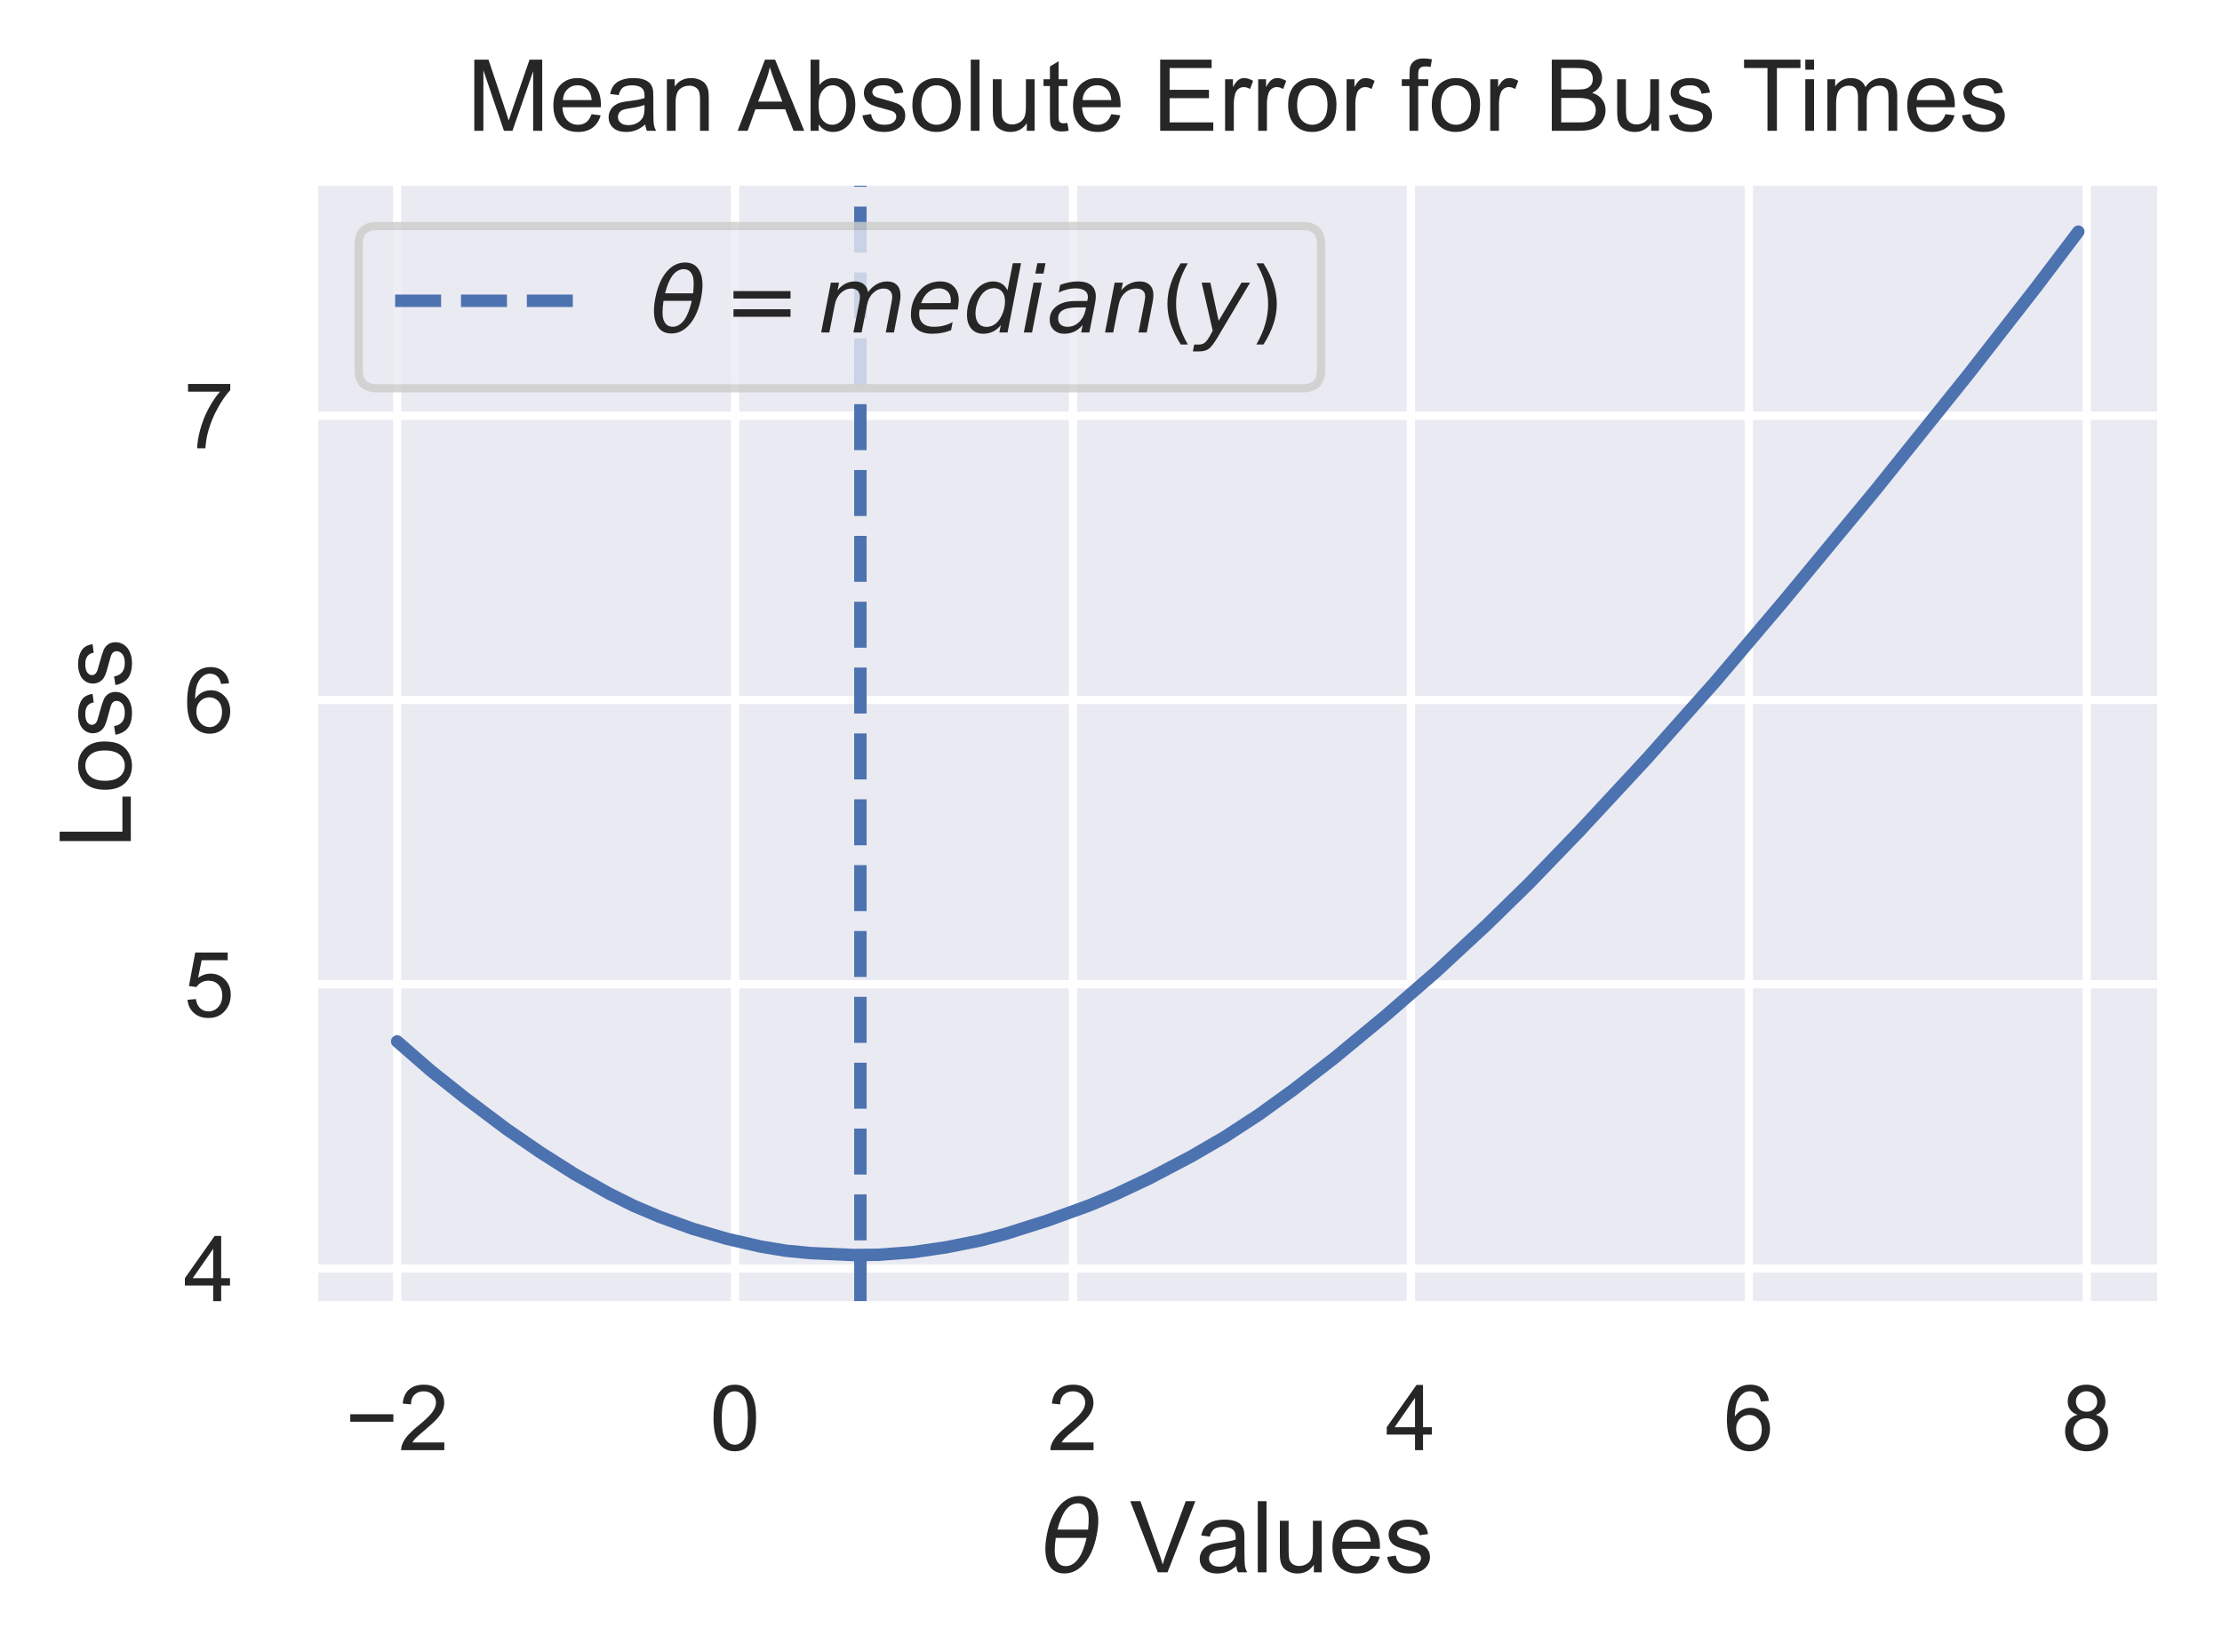
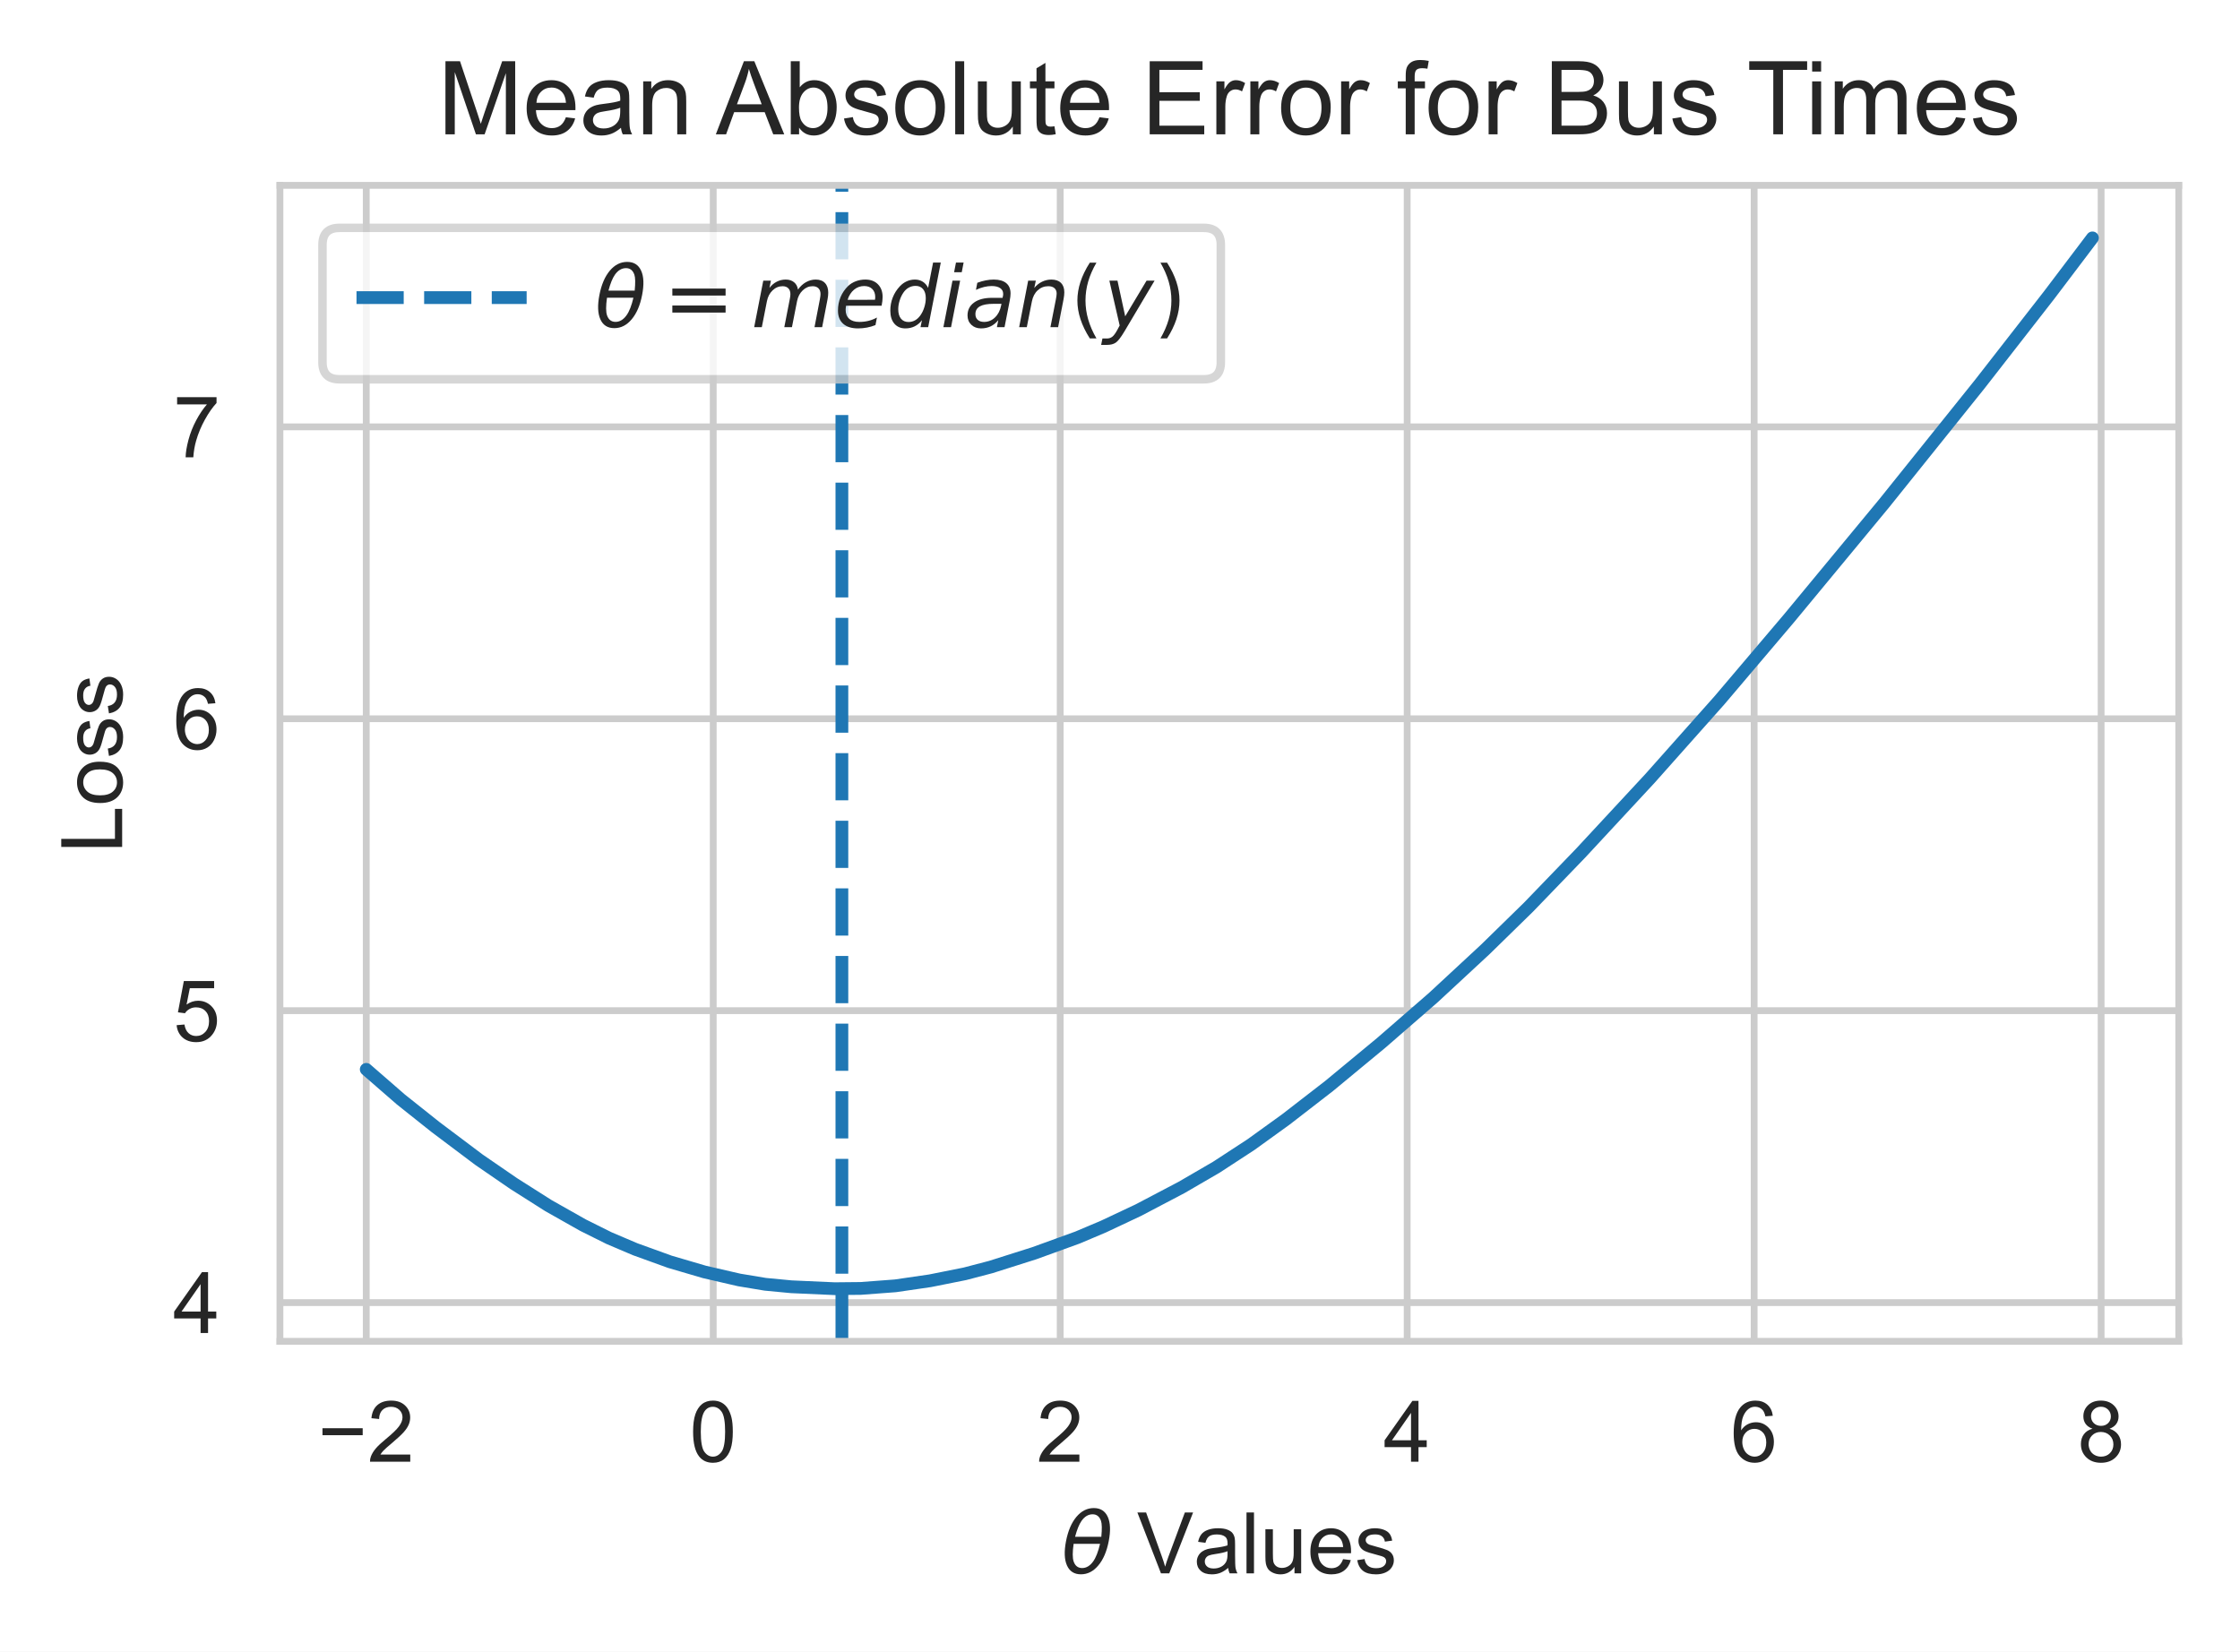
- <svg xmlns="http://www.w3.org/2000/svg" xmlns:xlink="http://www.w3.org/1999/xlink" height="199.424pt" version="1.1" viewBox="0 0 268.191 199.424" width="268.191pt">
+ <svg xmlns="http://www.w3.org/2000/svg" xmlns:xlink="http://www.w3.org/1999/xlink" height="194.18pt" version="1.1" viewBox="0 0 263.306 194.18" width="263.306pt">
  <defs>
    <style type="text/css">*{stroke-linecap:butt;stroke-linejoin:round;}</style>
  </defs>
  <g id="figure_1">
    <g id="patch_1">
-       <path d="M 0 199.424  L 268.191 199.424  L 268.191 0  L 0 0  z " style="fill:#ffffff;" />
+       <path d="M 0 194.18  L 263.306 194.18  L 263.306 0  L 0 0  z " style="fill:#ffffff;" />
    </g>
    <g id="axes_1">
      <g id="patch_2">
-         <path d="M 37.791 157.689  L 260.991 157.689  L 260.991 21.789  L 37.791 21.789  z " style="fill:#eaeaf2;" />
+         <path d="M 32.906 157.689  L 256.106 157.689  L 256.106 21.789  L 32.906 21.789  z " style="fill:#ffffff;" />
      </g>
      <g id="matplotlib.axis_1">
        <g id="xtick_1">
          <g id="line2d_1">
-             <path clip-path="url(#p798d74eb5f)" d="M 47.937 157.689  L 47.937 21.789  " style="fill:none;stroke:#ffffff;stroke-linecap:round;" />
+             <path clip-path="url(#p0011572f4c)" d="M 43.052 157.689  L 43.052 21.789  " style="fill:none;stroke:#cccccc;stroke-linecap:round;stroke-width:0.8;" />
          </g>
          <g id="text_1">
-             <g style="fill:#262626;" transform="translate(41.666 175.063)scale(0.11 -0.11)">
+             <g style="fill:#262626;" transform="translate(37.35092 171.8472)scale(0.1 -0.1)">
              <defs>
                <path d="M 52.828 31.203  L 5.562 31.203  L 5.562 39.406  L 52.828 39.406  z " id="ArialMT-8722" />
                <path d="M 50.344 8.453  L 50.344 0  L 3.031 0  Q 2.938 3.172 4.047 6.109  Q 5.859 10.938 9.828 15.625  Q 13.812 20.312 21.344 26.469  Q 33.016 36.031 37.109 41.625  Q 41.219 47.219 41.219 52.203  Q 41.219 57.422 37.469 61  Q 33.734 64.594 27.734 64.594  Q 21.391 64.594 17.578 60.781  Q 13.766 56.984 13.719 50.25  L 4.688 51.172  Q 5.609 61.281 11.656 66.578  Q 17.719 71.875 27.938 71.875  Q 38.234 71.875 44.234 66.156  Q 50.25 60.453 50.25 52  Q 50.25 47.703 48.484 43.547  Q 46.734 39.406 42.656 34.812  Q 38.578 30.219 29.109 22.219  Q 21.188 15.578 18.938 13.203  Q 16.703 10.844 15.234 8.453  z " id="ArialMT-50" />
              </defs>
              <use xlink:href="#ArialMT-8722" />
              <use x="58.398" xlink:href="#ArialMT-50" />
            </g>
          </g>
        </g>
        <g id="xtick_2">
          <g id="line2d_2">
-             <path clip-path="url(#p798d74eb5f)" d="M 88.723 157.689  L 88.723 21.789  " style="fill:none;stroke:#ffffff;stroke-linecap:round;" />
+             <path clip-path="url(#p0011572f4c)" d="M 83.837 157.689  L 83.837 21.789  " style="fill:none;stroke:#cccccc;stroke-linecap:round;stroke-width:0.8;" />
          </g>
          <g id="text_2">
-             <g style="fill:#262626;" transform="translate(85.66409 175.063)scale(0.11 -0.11)">
+             <g style="fill:#262626;" transform="translate(81.05698 171.8472)scale(0.1 -0.1)">
              <defs>
                <path d="M 4.156 35.297  Q 4.156 48 6.766 55.734  Q 9.375 63.484 14.516 67.672  Q 19.672 71.875 27.484 71.875  Q 33.25 71.875 37.594 69.547  Q 41.938 67.234 44.766 62.859  Q 47.609 58.5 49.219 52.219  Q 50.828 45.953 50.828 35.297  Q 50.828 22.703 48.234 14.969  Q 45.656 7.234 40.5 3  Q 35.359 -1.219 27.484 -1.219  Q 17.141 -1.219 11.234 6.203  Q 4.156 15.141 4.156 35.297  z M 13.188 35.297  Q 13.188 17.672 17.312 11.828  Q 21.438 6 27.484 6  Q 33.547 6 37.672 11.859  Q 41.797 17.719 41.797 35.297  Q 41.797 52.984 37.672 58.781  Q 33.547 64.594 27.391 64.594  Q 21.344 64.594 17.719 59.469  Q 13.188 52.938 13.188 35.297  z " id="ArialMT-48" />
              </defs>
              <use xlink:href="#ArialMT-48" />
            </g>
          </g>
        </g>
        <g id="xtick_3">
          <g id="line2d_3">
-             <path clip-path="url(#p798d74eb5f)" d="M 129.508 157.689  L 129.508 21.789  " style="fill:none;stroke:#ffffff;stroke-linecap:round;" />
+             <path clip-path="url(#p0011572f4c)" d="M 124.623 157.689  L 124.623 21.789  " style="fill:none;stroke:#cccccc;stroke-linecap:round;stroke-width:0.8;" />
          </g>
          <g id="text_3">
-             <g style="fill:#262626;" transform="translate(126.4498 175.063)scale(0.11 -0.11)">
+             <g style="fill:#262626;" transform="translate(121.8427 171.8472)scale(0.1 -0.1)">
              <use xlink:href="#ArialMT-50" />
            </g>
          </g>
        </g>
        <g id="xtick_4">
          <g id="line2d_4">
-             <path clip-path="url(#p798d74eb5f)" d="M 170.294 157.689  L 170.294 21.789  " style="fill:none;stroke:#ffffff;stroke-linecap:round;" />
+             <path clip-path="url(#p0011572f4c)" d="M 165.409 157.689  L 165.409 21.789  " style="fill:none;stroke:#cccccc;stroke-linecap:round;stroke-width:0.8;" />
          </g>
          <g id="text_4">
-             <g style="fill:#262626;" transform="translate(167.2356 175.063)scale(0.11 -0.11)">
+             <g style="fill:#262626;" transform="translate(162.6285 171.8472)scale(0.1 -0.1)">
              <defs>
                <path d="M 32.328 0  L 32.328 17.141  L 1.266 17.141  L 1.266 25.203  L 33.938 71.578  L 41.109 71.578  L 41.109 25.203  L 50.781 25.203  L 50.781 17.141  L 41.109 17.141  L 41.109 0  z M 32.328 25.203  L 32.328 57.469  L 9.906 25.203  z " id="ArialMT-52" />
              </defs>
              <use xlink:href="#ArialMT-52" />
            </g>
          </g>
        </g>
        <g id="xtick_5">
          <g id="line2d_5">
-             <path clip-path="url(#p798d74eb5f)" d="M 211.08 157.689  L 211.08 21.789  " style="fill:none;stroke:#ffffff;stroke-linecap:round;" />
+             <path clip-path="url(#p0011572f4c)" d="M 206.195 157.689  L 206.195 21.789  " style="fill:none;stroke:#cccccc;stroke-linecap:round;stroke-width:0.8;" />
          </g>
          <g id="text_5">
-             <g style="fill:#262626;" transform="translate(208.0213 175.063)scale(0.11 -0.11)">
+             <g style="fill:#262626;" transform="translate(203.4142 171.8472)scale(0.1 -0.1)">
              <defs>
                <path d="M 49.75 54.047  L 41.016 53.375  Q 39.844 58.547 37.703 60.891  Q 34.125 64.656 28.906 64.656  Q 24.703 64.656 21.531 62.312  Q 17.391 59.281 14.984 53.469  Q 12.594 47.656 12.5 36.922  Q 15.672 41.75 20.266 44.094  Q 24.859 46.438 29.891 46.438  Q 38.672 46.438 44.844 39.969  Q 51.031 33.5 51.031 23.25  Q 51.031 16.5 48.125 10.719  Q 45.219 4.938 40.141 1.859  Q 35.062 -1.219 28.609 -1.219  Q 17.625 -1.219 10.688 6.859  Q 3.766 14.938 3.766 33.5  Q 3.766 54.25 11.422 63.672  Q 18.109 71.875 29.438 71.875  Q 37.891 71.875 43.281 67.141  Q 48.688 62.406 49.75 54.047  z M 13.875 23.188  Q 13.875 18.656 15.797 14.5  Q 17.719 10.359 21.188 8.172  Q 24.656 6 28.469 6  Q 34.031 6 38.031 10.484  Q 42.047 14.984 42.047 22.703  Q 42.047 30.125 38.078 34.391  Q 34.125 38.672 28.125 38.672  Q 22.172 38.672 18.016 34.391  Q 13.875 30.125 13.875 23.188  z " id="ArialMT-54" />
              </defs>
              <use xlink:href="#ArialMT-54" />
            </g>
          </g>
        </g>
        <g id="xtick_6">
          <g id="line2d_6">
-             <path clip-path="url(#p798d74eb5f)" d="M 251.866 157.689  L 251.866 21.789  " style="fill:none;stroke:#ffffff;stroke-linecap:round;" />
+             <path clip-path="url(#p0011572f4c)" d="M 246.98 157.689  L 246.98 21.789  " style="fill:none;stroke:#cccccc;stroke-linecap:round;stroke-width:0.8;" />
          </g>
          <g id="text_6">
-             <g style="fill:#262626;" transform="translate(248.8071 175.063)scale(0.11 -0.11)">
+             <g style="fill:#262626;" transform="translate(244.2 171.8472)scale(0.1 -0.1)">
              <defs>
                <path d="M 17.672 38.812  Q 12.203 40.828 9.562 44.531  Q 6.938 48.25 6.938 53.422  Q 6.938 61.234 12.547 66.547  Q 18.172 71.875 27.484 71.875  Q 36.859 71.875 42.578 66.422  Q 48.297 60.984 48.297 53.172  Q 48.297 48.188 45.672 44.5  Q 43.062 40.828 37.75 38.812  Q 44.344 36.672 47.781 31.875  Q 51.219 27.094 51.219 20.453  Q 51.219 11.281 44.719 5.031  Q 38.234 -1.219 27.641 -1.219  Q 17.047 -1.219 10.547 5.047  Q 4.047 11.328 4.047 20.703  Q 4.047 27.688 7.594 32.391  Q 11.141 37.109 17.672 38.812  z M 15.922 53.719  Q 15.922 48.641 19.188 45.406  Q 22.469 42.188 27.688 42.188  Q 32.766 42.188 36.016 45.375  Q 39.266 48.578 39.266 53.219  Q 39.266 58.062 35.906 61.359  Q 32.562 64.656 27.594 64.656  Q 22.562 64.656 19.234 61.422  Q 15.922 58.203 15.922 53.719  z M 13.094 20.656  Q 13.094 16.891 14.875 13.375  Q 16.656 9.859 20.172 7.922  Q 23.688 6 27.734 6  Q 34.031 6 38.125 10.047  Q 42.234 14.109 42.234 20.359  Q 42.234 26.703 38.016 30.859  Q 33.797 35.016 27.438 35.016  Q 21.234 35.016 17.156 30.906  Q 13.094 26.812 13.094 20.656  z " id="ArialMT-56" />
              </defs>
              <use xlink:href="#ArialMT-56" />
            </g>
          </g>
        </g>
        <g id="text_7">
-           <g style="fill:#262626;" transform="translate(125.6914 189.8386)scale(0.12 -0.12)">
+           <g style="fill:#262626;" transform="translate(124.7562 184.9925)scale(0.1 -0.1)">
            <defs>
              <path d="M 45.516 34.672  L 14.453 34.672  Q 12.359 20.062 14.5 13.875  Q 17.188 6.25 24.469 6.25  Q 31.781 6.25 37.359 13.922  Q 42.234 20.656 45.516 34.672  z M 47.016 42.969  Q 48.344 56.844 46.625 61.719  Q 43.953 69.438 36.766 69.438  Q 29.297 69.438 23.828 61.812  Q 19.531 55.672 16.156 42.969  z M 38.188 76.766  Q 49.906 76.766 54.594 66.406  Q 59.281 56.109 55.719 37.844  Q 52.203 19.625 43.453 9.281  Q 34.766 -1.125 23.047 -1.125  Q 11.281 -1.125 6.641 9.281  Q 2 19.625 5.516 37.844  Q 9.078 56.109 17.719 66.406  Q 26.422 76.766 38.188 76.766  z " id="DejaVuSans-Oblique-952" />
              <path id="ArialMT-32" />
              <path d="M 28.172 0  L 0.438 71.578  L 10.688 71.578  L 29.297 19.578  Q 31.547 13.328 33.062 7.859  Q 34.719 13.719 36.922 19.578  L 56.25 71.578  L 65.922 71.578  L 37.891 0  z " id="ArialMT-86" />
              <path d="M 40.438 6.391  Q 35.547 2.25 31.031 0.531  Q 26.516 -1.172 21.344 -1.172  Q 12.797 -1.172 8.203 3  Q 3.609 7.172 3.609 13.672  Q 3.609 17.484 5.344 20.625  Q 7.078 23.781 9.891 25.688  Q 12.703 27.594 16.219 28.562  Q 18.797 29.25 24.031 29.891  Q 34.672 31.156 39.703 32.906  Q 39.75 34.719 39.75 35.203  Q 39.75 40.578 37.25 42.781  Q 33.891 45.75 27.25 45.75  Q 21.047 45.75 18.094 43.578  Q 15.141 41.406 13.719 35.891  L 5.125 37.062  Q 6.297 42.578 8.984 45.969  Q 11.672 49.359 16.75 51.188  Q 21.828 53.031 28.516 53.031  Q 35.156 53.031 39.297 51.469  Q 43.453 49.906 45.406 47.531  Q 47.359 45.172 48.141 41.547  Q 48.578 39.312 48.578 33.453  L 48.578 21.734  Q 48.578 9.469 49.141 6.219  Q 49.703 2.984 51.375 0  L 42.188 0  Q 40.828 2.734 40.438 6.391  z M 39.703 26.031  Q 34.906 24.078 25.344 22.703  Q 19.922 21.922 17.672 20.938  Q 15.438 19.969 14.203 18.094  Q 12.984 16.219 12.984 13.922  Q 12.984 10.406 15.641 8.062  Q 18.312 5.719 23.438 5.719  Q 28.516 5.719 32.469 7.938  Q 36.422 10.156 38.281 14.016  Q 39.703 17 39.703 22.797  z " id="ArialMT-97" />
              <path d="M 6.391 0  L 6.391 71.578  L 15.188 71.578  L 15.188 0  z " id="ArialMT-108" />
              <path d="M 40.578 0  L 40.578 7.625  Q 34.516 -1.172 24.125 -1.172  Q 19.531 -1.172 15.547 0.578  Q 11.578 2.344 9.641 5  Q 7.719 7.672 6.938 11.531  Q 6.391 14.109 6.391 19.734  L 6.391 51.859  L 15.188 51.859  L 15.188 23.094  Q 15.188 16.219 15.719 13.812  Q 16.547 10.359 19.234 8.375  Q 21.922 6.391 25.875 6.391  Q 29.828 6.391 33.297 8.422  Q 36.766 10.453 38.203 13.938  Q 39.656 17.438 39.656 24.078  L 39.656 51.859  L 48.438 51.859  L 48.438 0  z " id="ArialMT-117" />
              <path d="M 42.094 16.703  L 51.172 15.578  Q 49.031 7.625 43.219 3.219  Q 37.406 -1.172 28.375 -1.172  Q 17 -1.172 10.328 5.828  Q 3.656 12.844 3.656 25.484  Q 3.656 38.578 10.391 45.797  Q 17.141 53.031 27.875 53.031  Q 38.281 53.031 44.875 45.953  Q 51.469 38.875 51.469 26.031  Q 51.469 25.25 51.422 23.688  L 12.75 23.688  Q 13.234 15.141 17.578 10.594  Q 21.922 6.062 28.422 6.062  Q 33.25 6.062 36.672 8.594  Q 40.094 11.141 42.094 16.703  z M 13.234 30.906  L 42.188 30.906  Q 41.609 37.453 38.875 40.719  Q 34.672 45.797 27.984 45.797  Q 21.922 45.797 17.797 41.75  Q 13.672 37.703 13.234 30.906  z " id="ArialMT-101" />
              <path d="M 3.078 15.484  L 11.766 16.844  Q 12.5 11.625 15.844 8.844  Q 19.188 6.062 25.203 6.062  Q 31.25 6.062 34.172 8.516  Q 37.109 10.984 37.109 14.312  Q 37.109 17.281 34.516 19  Q 32.719 20.172 25.531 21.969  Q 15.875 24.422 12.141 26.203  Q 8.406 27.984 6.469 31.125  Q 4.547 34.281 4.547 38.094  Q 4.547 41.547 6.125 44.5  Q 7.719 47.469 10.453 49.422  Q 12.5 50.922 16.031 51.969  Q 19.578 53.031 23.641 53.031  Q 29.734 53.031 34.344 51.266  Q 38.969 49.516 41.156 46.5  Q 43.359 43.5 44.188 38.484  L 35.594 37.312  Q 35.016 41.312 32.203 43.547  Q 29.391 45.797 24.266 45.797  Q 18.219 45.797 15.625 43.797  Q 13.031 41.797 13.031 39.109  Q 13.031 37.406 14.109 36.031  Q 15.188 34.625 17.484 33.688  Q 18.797 33.203 25.25 31.453  Q 34.578 28.953 38.25 27.359  Q 41.938 25.781 44.031 22.75  Q 46.141 19.734 46.141 15.234  Q 46.141 10.844 43.578 6.953  Q 41.016 3.078 36.172 0.953  Q 31.344 -1.172 25.25 -1.172  Q 15.141 -1.172 9.844 3.031  Q 4.547 7.234 3.078 15.484  z " id="ArialMT-115" />
            </defs>
            <use transform="translate(0 0.234375)" xlink:href="#DejaVuSans-Oblique-952" />
            <use transform="translate(61.18164 0.234375)" xlink:href="#ArialMT-32" />
            <use transform="translate(88.96484 0.234375)" xlink:href="#ArialMT-86" />
            <use transform="translate(155.6641 0.234375)" xlink:href="#ArialMT-97" />
            <use transform="translate(211.2793 0.234375)" xlink:href="#ArialMT-108" />
            <use transform="translate(233.4961 0.234375)" xlink:href="#ArialMT-117" />
            <use transform="translate(289.1113 0.234375)" xlink:href="#ArialMT-101" />
            <use transform="translate(344.7266 0.234375)" xlink:href="#ArialMT-115" />
          </g>
        </g>
      </g>
      <g id="matplotlib.axis_2">
        <g id="ytick_1">
          <g id="line2d_7">
-             <path clip-path="url(#p798d74eb5f)" d="M 37.791 153.136  L 260.991 153.136  " style="fill:none;stroke:#ffffff;stroke-linecap:round;" />
+             <path clip-path="url(#p0011572f4c)" d="M 32.906 153.136  L 256.106 153.136  " style="fill:none;stroke:#cccccc;stroke-linecap:round;stroke-width:0.8;" />
          </g>
          <g id="text_8">
-             <g style="fill:#262626;" transform="translate(22.17438 157.0731)scale(0.11 -0.11)">
+             <g style="fill:#262626;" transform="translate(20.34531 156.7152)scale(0.1 -0.1)">
              <use xlink:href="#ArialMT-52" />
            </g>
          </g>
        </g>
        <g id="ytick_2">
          <g id="line2d_8">
-             <path clip-path="url(#p798d74eb5f)" d="M 37.791 118.818  L 260.991 118.818  " style="fill:none;stroke:#ffffff;stroke-linecap:round;" />
+             <path clip-path="url(#p0011572f4c)" d="M 32.906 118.818  L 256.106 118.818  " style="fill:none;stroke:#cccccc;stroke-linecap:round;stroke-width:0.8;" />
          </g>
          <g id="text_9">
-             <g style="fill:#262626;" transform="translate(22.17438 122.7551)scale(0.11 -0.11)">
+             <g style="fill:#262626;" transform="translate(20.34531 122.3972)scale(0.1 -0.1)">
              <defs>
                <path d="M 4.156 18.75  L 13.375 19.531  Q 14.406 12.797 18.141 9.391  Q 21.875 6 27.156 6  Q 33.5 6 37.891 10.781  Q 42.281 15.578 42.281 23.484  Q 42.281 31 38.062 35.344  Q 33.844 39.703 27 39.703  Q 22.75 39.703 19.328 37.766  Q 15.922 35.844 13.969 32.766  L 5.719 33.844  L 12.641 70.609  L 48.25 70.609  L 48.25 62.203  L 19.672 62.203  L 15.828 42.969  Q 22.266 47.469 29.344 47.469  Q 38.719 47.469 45.156 40.969  Q 51.609 34.469 51.609 24.266  Q 51.609 14.547 45.953 7.469  Q 39.062 -1.219 27.156 -1.219  Q 17.391 -1.219 11.203 4.25  Q 5.031 9.719 4.156 18.75  z " id="ArialMT-53" />
              </defs>
              <use xlink:href="#ArialMT-53" />
            </g>
          </g>
        </g>
        <g id="ytick_3">
          <g id="line2d_9">
-             <path clip-path="url(#p798d74eb5f)" d="M 37.791 84.5  L 260.991 84.5  " style="fill:none;stroke:#ffffff;stroke-linecap:round;" />
+             <path clip-path="url(#p0011572f4c)" d="M 32.906 84.5  L 256.106 84.5  " style="fill:none;stroke:#cccccc;stroke-linecap:round;stroke-width:0.8;" />
          </g>
          <g id="text_10">
-             <g style="fill:#262626;" transform="translate(22.17438 88.43714)scale(0.11 -0.11)">
+             <g style="fill:#262626;" transform="translate(20.34531 88.07925)scale(0.1 -0.1)">
              <use xlink:href="#ArialMT-54" />
            </g>
          </g>
        </g>
        <g id="ytick_4">
          <g id="line2d_10">
-             <path clip-path="url(#p798d74eb5f)" d="M 37.791 50.182  L 260.991 50.182  " style="fill:none;stroke:#ffffff;stroke-linecap:round;" />
+             <path clip-path="url(#p0011572f4c)" d="M 32.906 50.182  L 256.106 50.182  " style="fill:none;stroke:#cccccc;stroke-linecap:round;stroke-width:0.8;" />
          </g>
          <g id="text_11">
-             <g style="fill:#262626;" transform="translate(22.17438 54.11918)scale(0.11 -0.11)">
+             <g style="fill:#262626;" transform="translate(20.34531 53.76129)scale(0.1 -0.1)">
              <defs>
                <path d="M 4.734 62.203  L 4.734 70.656  L 51.078 70.656  L 51.078 63.812  Q 44.234 56.547 37.516 44.484  Q 30.812 32.422 27.156 19.672  Q 24.516 10.688 23.781 0  L 14.75 0  Q 14.891 8.453 18.062 20.406  Q 21.234 32.375 27.172 43.484  Q 33.109 54.594 39.797 62.203  z " id="ArialMT-55" />
              </defs>
              <use xlink:href="#ArialMT-55" />
            </g>
          </g>
        </g>
        <g id="text_12">
-           <g style="fill:#262626;" transform="translate(15.78937 102.4125)rotate(-90)scale(0.12 -0.12)">
+           <g style="fill:#262626;" transform="translate(14.35781 100.3003)rotate(-90)scale(0.1 -0.1)">
            <defs>
              <path d="M 7.328 0  L 7.328 71.578  L 16.797 71.578  L 16.797 8.453  L 52.047 8.453  L 52.047 0  z " id="ArialMT-76" />
              <path d="M 3.328 25.922  Q 3.328 40.328 11.328 47.266  Q 18.016 53.031 27.641 53.031  Q 38.328 53.031 45.109 46.016  Q 51.906 39.016 51.906 26.656  Q 51.906 16.656 48.906 10.906  Q 45.906 5.172 40.156 2  Q 34.422 -1.172 27.641 -1.172  Q 16.75 -1.172 10.031 5.812  Q 3.328 12.797 3.328 25.922  z M 12.359 25.922  Q 12.359 15.969 16.703 11.016  Q 21.047 6.062 27.641 6.062  Q 34.188 6.062 38.531 11.031  Q 42.875 16.016 42.875 26.219  Q 42.875 35.844 38.5 40.797  Q 34.125 45.75 27.641 45.75  Q 21.047 45.75 16.703 40.812  Q 12.359 35.891 12.359 25.922  z " id="ArialMT-111" />
            </defs>
            <use xlink:href="#ArialMT-76" />
            <use x="55.615" xlink:href="#ArialMT-111" />
            <use x="111.23" xlink:href="#ArialMT-115" />
            <use x="161.23" xlink:href="#ArialMT-115" />
          </g>
        </g>
      </g>
      <g id="line2d_11">
-         <path clip-path="url(#p798d74eb5f)" d="M 47.937 125.719  L 52.015 129.266  L 56.094 132.511  L 61.192 136.344  L 65.271 139.147  L 69.349 141.735  L 73.428 144.04  L 76.487 145.563  L 79.546 146.864  L 83.624 148.339  L 87.703 149.536  L 91.782 150.476  L 94.84 150.984  L 97.899 151.275  L 102.998 151.503  L 106.057 151.473  L 110.135 151.166  L 114.214 150.572  L 118.292 149.756  L 121.351 148.955  L 126.449 147.338  L 131.548 145.489  L 134.607 144.194  L 138.685 142.273  L 143.783 139.594  L 147.862 137.223  L 151.941 134.561  L 156.019 131.618  L 161.117 127.672  L 167.235 122.61  L 173.353 117.295  L 179.471 111.622  L 184.569 106.637  L 190.687 100.295  L 198.844 91.505  L 207.001 82.331  L 215.158 72.717  L 226.375 59.158  L 237.591 45.176  L 245.748 34.703  L 250.846 27.967  L 250.846 27.967  " style="fill:none;stroke:#4c72b0;stroke-linecap:round;stroke-width:1.5;" />
+         <path clip-path="url(#p0011572f4c)" d="M 43.052 125.719  L 47.13 129.266  L 51.209 132.511  L 56.307 136.344  L 60.386 139.147  L 64.464 141.735  L 68.543 144.04  L 71.602 145.563  L 74.661 146.864  L 78.739 148.339  L 82.818 149.536  L 86.896 150.476  L 89.955 150.984  L 93.014 151.275  L 98.112 151.503  L 101.171 151.473  L 105.25 151.166  L 109.329 150.572  L 113.407 149.756  L 116.466 148.955  L 121.564 147.338  L 126.662 145.489  L 129.721 144.194  L 133.8 142.273  L 138.898 139.594  L 142.977 137.223  L 147.055 134.561  L 151.134 131.618  L 156.232 127.672  L 162.35 122.61  L 168.468 117.295  L 174.586 111.622  L 179.684 106.637  L 185.802 100.295  L 193.959 91.505  L 202.116 82.331  L 210.273 72.717  L 221.489 59.158  L 232.705 45.176  L 240.863 34.703  L 245.961 27.967  L 245.961 27.967  " style="fill:none;stroke:#1f77b4;stroke-linecap:round;stroke-width:1.5;" />
      </g>
      <g id="line2d_12">
-         <path clip-path="url(#p798d74eb5f)" d="M 103.847 157.689  L 103.847 21.789  " style="fill:none;stroke:#4c72b0;stroke-dasharray:5.55,2.4;stroke-dashoffset:0;stroke-width:1.5;" />
+         <path clip-path="url(#p0011572f4c)" d="M 98.962 157.689  L 98.962 21.789  " style="fill:none;stroke:#1f77b4;stroke-dasharray:5.55,2.4;stroke-dashoffset:0;stroke-width:1.5;" />
      </g>
      <g id="patch_3">
-         <path d="M 37.791 157.689  L 37.791 21.789  " style="fill:none;stroke:#ffffff;stroke-linecap:square;stroke-linejoin:miter;stroke-width:1.25;" />
+         <path d="M 32.906 157.689  L 32.906 21.789  " style="fill:none;stroke:#cccccc;stroke-linecap:square;stroke-linejoin:miter;stroke-width:0.8;" />
      </g>
      <g id="patch_4">
-         <path d="M 260.991 157.689  L 260.991 21.789  " style="fill:none;stroke:#ffffff;stroke-linecap:square;stroke-linejoin:miter;stroke-width:1.25;" />
+         <path d="M 256.106 157.689  L 256.106 21.789  " style="fill:none;stroke:#cccccc;stroke-linecap:square;stroke-linejoin:miter;stroke-width:0.8;" />
      </g>
      <g id="patch_5">
-         <path d="M 37.791 157.689  L 260.991 157.689  " style="fill:none;stroke:#ffffff;stroke-linecap:square;stroke-linejoin:miter;stroke-width:1.25;" />
+         <path d="M 32.906 157.689  L 256.106 157.689  " style="fill:none;stroke:#cccccc;stroke-linecap:square;stroke-linejoin:miter;stroke-width:0.8;" />
      </g>
      <g id="patch_6">
-         <path d="M 37.791 21.789  L 260.991 21.789  " style="fill:none;stroke:#ffffff;stroke-linecap:square;stroke-linejoin:miter;stroke-width:1.25;" />
+         <path d="M 32.906 21.789  L 256.106 21.789  " style="fill:none;stroke:#cccccc;stroke-linecap:square;stroke-linejoin:miter;stroke-width:0.8;" />
      </g>
      <g id="text_13">
-         <g style="fill:#262626;" transform="translate(56.35672 15.78937)scale(0.12 -0.12)">
+         <g style="fill:#262626;" transform="translate(51.47156 15.78937)scale(0.12 -0.12)">
          <defs>
            <path d="M 7.422 0  L 7.422 71.578  L 21.688 71.578  L 38.625 20.906  Q 40.969 13.812 42.047 10.297  Q 43.266 14.203 45.844 21.781  L 62.984 71.578  L 75.734 71.578  L 75.734 0  L 66.609 0  L 66.609 59.906  L 45.797 0  L 37.25 0  L 16.547 60.938  L 16.547 0  z " id="ArialMT-77" />
            <path d="M 6.594 0  L 6.594 51.859  L 14.5 51.859  L 14.5 44.484  Q 20.219 53.031 31 53.031  Q 35.688 53.031 39.625 51.344  Q 43.562 49.656 45.516 46.922  Q 47.469 44.188 48.25 40.438  Q 48.734 37.984 48.734 31.891  L 48.734 0  L 39.938 0  L 39.938 31.547  Q 39.938 36.922 38.906 39.578  Q 37.891 42.234 35.281 43.812  Q 32.672 45.406 29.156 45.406  Q 23.531 45.406 19.453 41.844  Q 15.375 38.281 15.375 28.328  L 15.375 0  z " id="ArialMT-110" />
            <path d="M -0.141 0  L 27.344 71.578  L 37.547 71.578  L 66.844 0  L 56.062 0  L 47.703 21.688  L 17.781 21.688  L 9.906 0  z M 20.516 29.391  L 44.781 29.391  L 37.312 49.219  Q 33.891 58.25 32.234 64.062  Q 30.859 57.172 28.375 50.391  z " id="ArialMT-65" />
            <path d="M 14.703 0  L 6.547 0  L 6.547 71.578  L 15.328 71.578  L 15.328 46.047  Q 20.906 53.031 29.547 53.031  Q 34.328 53.031 38.594 51.094  Q 42.875 49.172 45.625 45.672  Q 48.391 42.188 49.953 37.25  Q 51.516 32.328 51.516 26.703  Q 51.516 13.375 44.922 6.094  Q 38.328 -1.172 29.109 -1.172  Q 19.922 -1.172 14.703 6.5  z M 14.594 26.312  Q 14.594 17 17.141 12.844  Q 21.297 6.062 28.375 6.062  Q 34.125 6.062 38.328 11.062  Q 42.531 16.062 42.531 25.984  Q 42.531 36.141 38.5 40.969  Q 34.469 45.797 28.766 45.797  Q 23 45.797 18.797 40.797  Q 14.594 35.797 14.594 26.312  z " id="ArialMT-98" />
            <path d="M 25.781 7.859  L 27.047 0.094  Q 23.344 -0.688 20.406 -0.688  Q 15.625 -0.688 12.984 0.828  Q 10.359 2.344 9.281 4.812  Q 8.203 7.281 8.203 15.188  L 8.203 45.016  L 1.766 45.016  L 1.766 51.859  L 8.203 51.859  L 8.203 64.703  L 16.938 69.969  L 16.938 51.859  L 25.781 51.859  L 25.781 45.016  L 16.938 45.016  L 16.938 14.703  Q 16.938 10.938 17.406 9.859  Q 17.875 8.797 18.922 8.156  Q 19.969 7.516 21.922 7.516  Q 23.391 7.516 25.781 7.859  z " id="ArialMT-116" />
            <path d="M 7.906 0  L 7.906 71.578  L 59.672 71.578  L 59.672 63.141  L 17.391 63.141  L 17.391 41.219  L 56.984 41.219  L 56.984 32.812  L 17.391 32.812  L 17.391 8.453  L 61.328 8.453  L 61.328 0  z " id="ArialMT-69" />
            <path d="M 6.5 0  L 6.5 51.859  L 14.406 51.859  L 14.406 44  Q 17.438 49.516 20 51.266  Q 22.562 53.031 25.641 53.031  Q 30.078 53.031 34.672 50.203  L 31.641 42.047  Q 28.422 43.953 25.203 43.953  Q 22.312 43.953 20.016 42.219  Q 17.719 40.484 16.75 37.406  Q 15.281 32.719 15.281 27.156  L 15.281 0  z " id="ArialMT-114" />
            <path d="M 8.688 0  L 8.688 45.016  L 0.922 45.016  L 0.922 51.859  L 8.688 51.859  L 8.688 57.375  Q 8.688 62.594 9.625 65.141  Q 10.891 68.562 14.078 70.672  Q 17.281 72.797 23.047 72.797  Q 26.766 72.797 31.25 71.922  L 29.938 64.266  Q 27.203 64.75 24.75 64.75  Q 20.75 64.75 19.094 63.031  Q 17.438 61.328 17.438 56.641  L 17.438 51.859  L 27.547 51.859  L 27.547 45.016  L 17.438 45.016  L 17.438 0  z " id="ArialMT-102" />
            <path d="M 7.328 0  L 7.328 71.578  L 34.188 71.578  Q 42.391 71.578 47.344 69.406  Q 52.297 67.234 55.094 62.719  Q 57.906 58.203 57.906 53.266  Q 57.906 48.688 55.422 44.625  Q 52.938 40.578 47.906 38.094  Q 54.391 36.188 57.875 31.594  Q 61.375 27 61.375 20.75  Q 61.375 15.719 59.25 11.391  Q 57.125 7.078 54 4.734  Q 50.875 2.391 46.156 1.188  Q 41.453 0 34.625 0  z M 16.797 41.5  L 32.281 41.5  Q 38.578 41.5 41.312 42.328  Q 44.922 43.406 46.75 45.891  Q 48.578 48.391 48.578 52.156  Q 48.578 55.719 46.875 58.422  Q 45.172 61.141 41.984 62.141  Q 38.812 63.141 31.109 63.141  L 16.797 63.141  z M 16.797 8.453  L 34.625 8.453  Q 39.203 8.453 41.062 8.797  Q 44.344 9.375 46.531 10.734  Q 48.734 12.109 50.141 14.719  Q 51.562 17.328 51.562 20.75  Q 51.562 24.75 49.516 27.703  Q 47.469 30.672 43.828 31.859  Q 40.188 33.062 33.344 33.062  L 16.797 33.062  z " id="ArialMT-66" />
            <path d="M 25.922 0  L 25.922 63.141  L 2.344 63.141  L 2.344 71.578  L 59.078 71.578  L 59.078 63.141  L 35.406 63.141  L 35.406 0  z " id="ArialMT-84" />
            <path d="M 6.641 61.469  L 6.641 71.578  L 15.438 71.578  L 15.438 61.469  z M 6.641 0  L 6.641 51.859  L 15.438 51.859  L 15.438 0  z " id="ArialMT-105" />
            <path d="M 6.594 0  L 6.594 51.859  L 14.453 51.859  L 14.453 44.578  Q 16.891 48.391 20.938 50.703  Q 25 53.031 30.172 53.031  Q 35.938 53.031 39.625 50.641  Q 43.312 48.25 44.828 43.953  Q 50.984 53.031 60.844 53.031  Q 68.562 53.031 72.703 48.75  Q 76.859 44.484 76.859 35.594  L 76.859 0  L 68.109 0  L 68.109 32.672  Q 68.109 37.938 67.25 40.25  Q 66.406 42.578 64.156 43.984  Q 61.922 45.406 58.891 45.406  Q 53.422 45.406 49.797 41.766  Q 46.188 38.141 46.188 30.125  L 46.188 0  L 37.406 0  L 37.406 33.688  Q 37.406 39.547 35.25 42.469  Q 33.109 45.406 28.219 45.406  Q 24.516 45.406 21.359 43.453  Q 18.219 41.5 16.797 37.734  Q 15.375 33.984 15.375 26.906  L 15.375 0  z " id="ArialMT-109" />
          </defs>
          <use xlink:href="#ArialMT-77" />
          <use x="83.301" xlink:href="#ArialMT-101" />
          <use x="138.916" xlink:href="#ArialMT-97" />
          <use x="194.531" xlink:href="#ArialMT-110" />
          <use x="250.146" xlink:href="#ArialMT-32" />
          <use x="272.43" xlink:href="#ArialMT-65" />
          <use x="339.129" xlink:href="#ArialMT-98" />
          <use x="394.744" xlink:href="#ArialMT-115" />
          <use x="444.744" xlink:href="#ArialMT-111" />
          <use x="500.359" xlink:href="#ArialMT-108" />
          <use x="522.576" xlink:href="#ArialMT-117" />
          <use x="578.191" xlink:href="#ArialMT-116" />
          <use x="605.975" xlink:href="#ArialMT-101" />
          <use x="661.59" xlink:href="#ArialMT-32" />
          <use x="689.373" xlink:href="#ArialMT-69" />
          <use x="756.072" xlink:href="#ArialMT-114" />
          <use x="789.373" xlink:href="#ArialMT-114" />
          <use x="822.674" xlink:href="#ArialMT-111" />
          <use x="878.289" xlink:href="#ArialMT-114" />
          <use x="911.59" xlink:href="#ArialMT-32" />
          <use x="939.373" xlink:href="#ArialMT-102" />
          <use x="967.156" xlink:href="#ArialMT-111" />
          <use x="1022.771" xlink:href="#ArialMT-114" />
          <use x="1056.072" xlink:href="#ArialMT-32" />
          <use x="1083.855" xlink:href="#ArialMT-66" />
          <use x="1150.555" xlink:href="#ArialMT-117" />
          <use x="1206.17" xlink:href="#ArialMT-115" />
          <use x="1256.17" xlink:href="#ArialMT-32" />
          <use x="1282.203" xlink:href="#ArialMT-84" />
          <use x="1339.537" xlink:href="#ArialMT-105" />
          <use x="1361.754" xlink:href="#ArialMT-109" />
          <use x="1445.055" xlink:href="#ArialMT-101" />
          <use x="1500.67" xlink:href="#ArialMT-115" />
        </g>
      </g>
      <g id="legend_1">
        <g id="patch_7">
-           <path d="M 45.491 46.869  L 157.251 46.869  Q 159.451 46.869 159.451 44.669  L 159.451 29.489  Q 159.451 27.289 157.251 27.289  L 45.491 27.289  Q 43.291 27.289 43.291 29.489  L 43.291 44.669  Q 43.291 46.869 45.491 46.869  z " style="fill:#eaeaf2;opacity:0.8;stroke:#cccccc;stroke-linejoin:miter;" />
+           <path d="M 39.906 44.589  L 141.506 44.589  Q 143.506 44.589 143.506 42.589  L 143.506 28.789  Q 143.506 26.789 141.506 26.789  L 39.906 26.789  Q 37.906 26.789 37.906 28.789  L 37.906 42.589  Q 37.906 44.589 39.906 44.589  z " style="fill:#ffffff;opacity:0.8;stroke:#cccccc;stroke-linejoin:miter;" />
        </g>
        <g id="line2d_13">
-           <path d="M 47.691 36.309  L 69.691 36.309  " style="fill:none;stroke:#4c72b0;stroke-dasharray:5.55,2.4;stroke-dashoffset:0;stroke-width:1.5;" />
+           <path d="M 41.906 34.989  L 61.906 34.989  " style="fill:none;stroke:#1f77b4;stroke-dasharray:5.55,2.4;stroke-dashoffset:0;stroke-width:1.5;" />
        </g>
        <g id="line2d_14" />
        <g id="text_14">
-           <g style="fill:#262626;" transform="translate(78.49141 40.15937)scale(0.11 -0.11)">
+           <g style="fill:#262626;" transform="translate(69.90625 38.48938)scale(0.1 -0.1)">
            <defs>
              <path d="M 10.594 45.406  L 73.188 45.406  L 73.188 37.203  L 10.594 37.203  z M 10.594 25.484  L 73.188 25.484  L 73.188 17.188  L 10.594 17.188  z " id="DejaVuSans-61" />
              <path d="M 89.797 33.016  L 83.406 0  L 74.422 0  L 80.719 32.719  Q 81.109 34.812 81.297 36.328  Q 81.5 37.844 81.5 38.922  Q 81.5 43.312 79.047 45.75  Q 76.609 48.188 72.219 48.188  Q 65.672 48.188 60.547 43.281  Q 55.422 38.375 53.906 30.516  L 47.906 0  L 38.922 0  L 45.312 32.719  Q 45.703 34.516 45.891 36.047  Q 46.094 37.594 46.094 38.812  Q 46.094 43.266 43.656 45.719  Q 41.219 48.188 36.922 48.188  Q 30.281 48.188 25.141 43.281  Q 20.016 38.375 18.5 30.516  L 12.5 0  L 3.516 0  L 14.203 54.688  L 23.188 54.688  L 21.484 46.188  Q 25.141 50.984 30.047 53.484  Q 34.969 56 40.578 56  Q 46.531 56 50.359 52.875  Q 54.203 49.75 54.984 44.188  Q 59.078 49.953 64.469 52.969  Q 69.875 56 75.875 56  Q 82.906 56 86.734 51.953  Q 90.578 47.906 90.578 40.484  Q 90.578 38.875 90.375 36.938  Q 90.188 35.016 89.797 33.016  z " id="DejaVuSans-Oblique-109" />
              <path d="M 48.094 32.234  Q 48.25 33.016 48.312 33.844  Q 48.391 34.672 48.391 35.5  Q 48.391 41.453 44.891 44.922  Q 41.406 48.391 35.406 48.391  Q 28.719 48.391 23.578 44.156  Q 18.453 39.938 15.828 32.172  z M 55.906 25.203  L 14.109 25.203  Q 13.812 23.344 13.719 22.266  Q 13.625 21.188 13.625 20.406  Q 13.625 13.625 17.797 9.906  Q 21.969 6.203 29.594 6.203  Q 35.453 6.203 40.672 7.516  Q 45.906 8.844 50.391 11.375  L 48.688 2.484  Q 43.844 0.531 38.688 -0.438  Q 33.547 -1.422 28.219 -1.422  Q 16.844 -1.422 10.719 4.016  Q 4.594 9.469 4.594 19.484  Q 4.594 28.031 7.641 35.375  Q 10.688 42.719 16.609 48.484  Q 20.406 52.094 25.656 54.047  Q 30.906 56 36.812 56  Q 46.094 56 51.578 50.438  Q 57.078 44.875 57.078 35.5  Q 57.078 33.25 56.781 30.688  Q 56.5 28.125 55.906 25.203  z " id="DejaVuSans-Oblique-101" />
              <path d="M 41.797 8.203  Q 38.188 3.469 33.25 1.016  Q 28.328 -1.422 22.312 -1.422  Q 14.109 -1.422 9.344 4.172  Q 4.594 9.766 4.594 19.484  Q 4.594 27.594 7.469 34.938  Q 10.359 42.281 15.828 48.094  Q 19.438 51.953 23.969 53.969  Q 28.516 56 33.5 56  Q 38.766 56 42.797 53.453  Q 46.828 50.922 49.031 46.188  L 54.891 75.984  L 63.922 75.984  L 49.125 0  L 40.094 0  z M 13.922 21.094  Q 13.922 14.016 17.109 10.062  Q 20.312 6.109 25.984 6.109  Q 30.172 6.109 33.766 8.125  Q 37.359 10.156 40.094 14.109  Q 42.969 18.219 44.625 23.578  Q 46.297 28.953 46.297 34.188  Q 46.297 40.969 43.094 44.766  Q 39.891 48.578 34.281 48.578  Q 30.031 48.578 26.359 46.578  Q 22.703 44.578 20.125 40.828  Q 17.281 36.766 15.594 31.391  Q 13.922 26.031 13.922 21.094  z " id="DejaVuSans-Oblique-100" />
              <path d="M 18.312 75.984  L 27.297 75.984  L 25.094 64.594  L 16.109 64.594  z M 14.203 54.688  L 23.188 54.688  L 12.5 0  L 3.516 0  z " id="DejaVuSans-Oblique-105" />
              <path d="M 53.719 31.203  L 47.609 0  L 38.625 0  L 40.281 8.297  Q 36.328 3.422 31.266 1  Q 26.219 -1.422 20.016 -1.422  Q 13.031 -1.422 8.562 2.844  Q 4.109 7.125 4.109 13.812  Q 4.109 23.391 11.75 28.953  Q 19.391 34.516 32.812 34.516  L 45.312 34.516  L 45.797 36.922  Q 45.906 37.312 45.953 37.766  Q 46 38.234 46 39.203  Q 46 43.562 42.453 45.969  Q 38.922 48.391 32.516 48.391  Q 28.125 48.391 23.5 47.266  Q 18.891 46.141 14.016 43.891  L 15.578 52.203  Q 20.656 54.109 25.516 55.047  Q 30.375 56 34.906 56  Q 44.578 56 49.625 51.797  Q 54.688 47.609 54.688 39.594  Q 54.688 37.984 54.438 35.812  Q 54.203 33.641 53.719 31.203  z M 44 27.484  L 35.016 27.484  Q 23.969 27.484 18.672 24.531  Q 13.375 21.578 13.375 15.375  Q 13.375 11.078 16.078 8.641  Q 18.797 6.203 23.578 6.203  Q 30.906 6.203 36.375 11.453  Q 41.844 16.703 43.609 25.484  z " id="DejaVuSans-Oblique-97" />
              <path d="M 55.719 33.016  L 49.312 0  L 40.281 0  L 46.688 32.672  Q 47.125 34.969 47.359 36.719  Q 47.609 38.484 47.609 39.5  Q 47.609 43.609 45.016 45.891  Q 42.438 48.188 37.797 48.188  Q 30.562 48.188 25.344 43.375  Q 20.125 38.578 18.5 30.328  L 12.5 0  L 3.516 0  L 14.109 54.688  L 23.094 54.688  L 21.297 46.094  Q 25.047 50.828 30.312 53.406  Q 35.594 56 41.406 56  Q 48.641 56 52.609 52.094  Q 56.594 48.188 56.594 41.109  Q 56.594 39.359 56.375 37.359  Q 56.156 35.359 55.719 33.016  z " id="DejaVuSans-Oblique-110" />
              <path d="M 31 75.875  Q 24.469 64.656 21.281 53.656  Q 18.109 42.672 18.109 31.391  Q 18.109 20.125 21.312 9.062  Q 24.516 -2 31 -13.188  L 23.188 -13.188  Q 15.875 -1.703 12.234 9.375  Q 8.594 20.453 8.594 31.391  Q 8.594 42.281 12.203 53.312  Q 15.828 64.359 23.188 75.875  z " id="DejaVuSans-40" />
              <path d="M 24.812 -5.078  Q 18.562 -15.578 14.625 -18.188  Q 10.688 -20.797 4.594 -20.797  L -2.484 -20.797  L -0.984 -13.281  L 4.203 -13.281  Q 7.953 -13.281 10.594 -11.234  Q 13.234 -9.188 16.5 -3.219  L 19.281 2  L 7.172 54.688  L 16.703 54.688  L 25.781 12.797  L 50.875 54.688  L 60.297 54.688  z " id="DejaVuSans-Oblique-121" />
              <path d="M 8.016 75.875  L 15.828 75.875  Q 23.141 64.359 26.781 53.312  Q 30.422 42.281 30.422 31.391  Q 30.422 20.453 26.781 9.375  Q 23.141 -1.703 15.828 -13.188  L 8.016 -13.188  Q 14.5 -2 17.703 9.062  Q 20.906 20.125 20.906 31.391  Q 20.906 42.672 17.703 53.656  Q 14.5 64.656 8.016 75.875  z " id="DejaVuSans-41" />
            </defs>
            <use transform="translate(0 0.234375)" xlink:href="#DejaVuSans-Oblique-952" />
            <use transform="translate(80.66406 0.234375)" xlink:href="#DejaVuSans-61" />
            <use transform="translate(183.9355 0.234375)" xlink:href="#DejaVuSans-Oblique-109" />
            <use transform="translate(281.3477 0.234375)" xlink:href="#DejaVuSans-Oblique-101" />
            <use transform="translate(342.8711 0.234375)" xlink:href="#DejaVuSans-Oblique-100" />
            <use transform="translate(406.3477 0.234375)" xlink:href="#DejaVuSans-Oblique-105" />
            <use transform="translate(434.1309 0.234375)" xlink:href="#DejaVuSans-Oblique-97" />
            <use transform="translate(495.4102 0.234375)" xlink:href="#DejaVuSans-Oblique-110" />
            <use transform="translate(558.7891 0.234375)" xlink:href="#DejaVuSans-40" />
            <use transform="translate(597.8027 0.234375)" xlink:href="#DejaVuSans-Oblique-121" />
            <use transform="translate(656.9824 0.234375)" xlink:href="#DejaVuSans-41" />
          </g>
        </g>
      </g>
    </g>
  </g>
  <defs>
-     <clipPath id="p798d74eb5f">
-       <rect height="135.9" width="223.2" x="37.791" y="21.789" />
+     <clipPath id="p0011572f4c">
+       <rect height="135.9" width="223.2" x="32.906" y="21.789" />
    </clipPath>
  </defs>
</svg>
